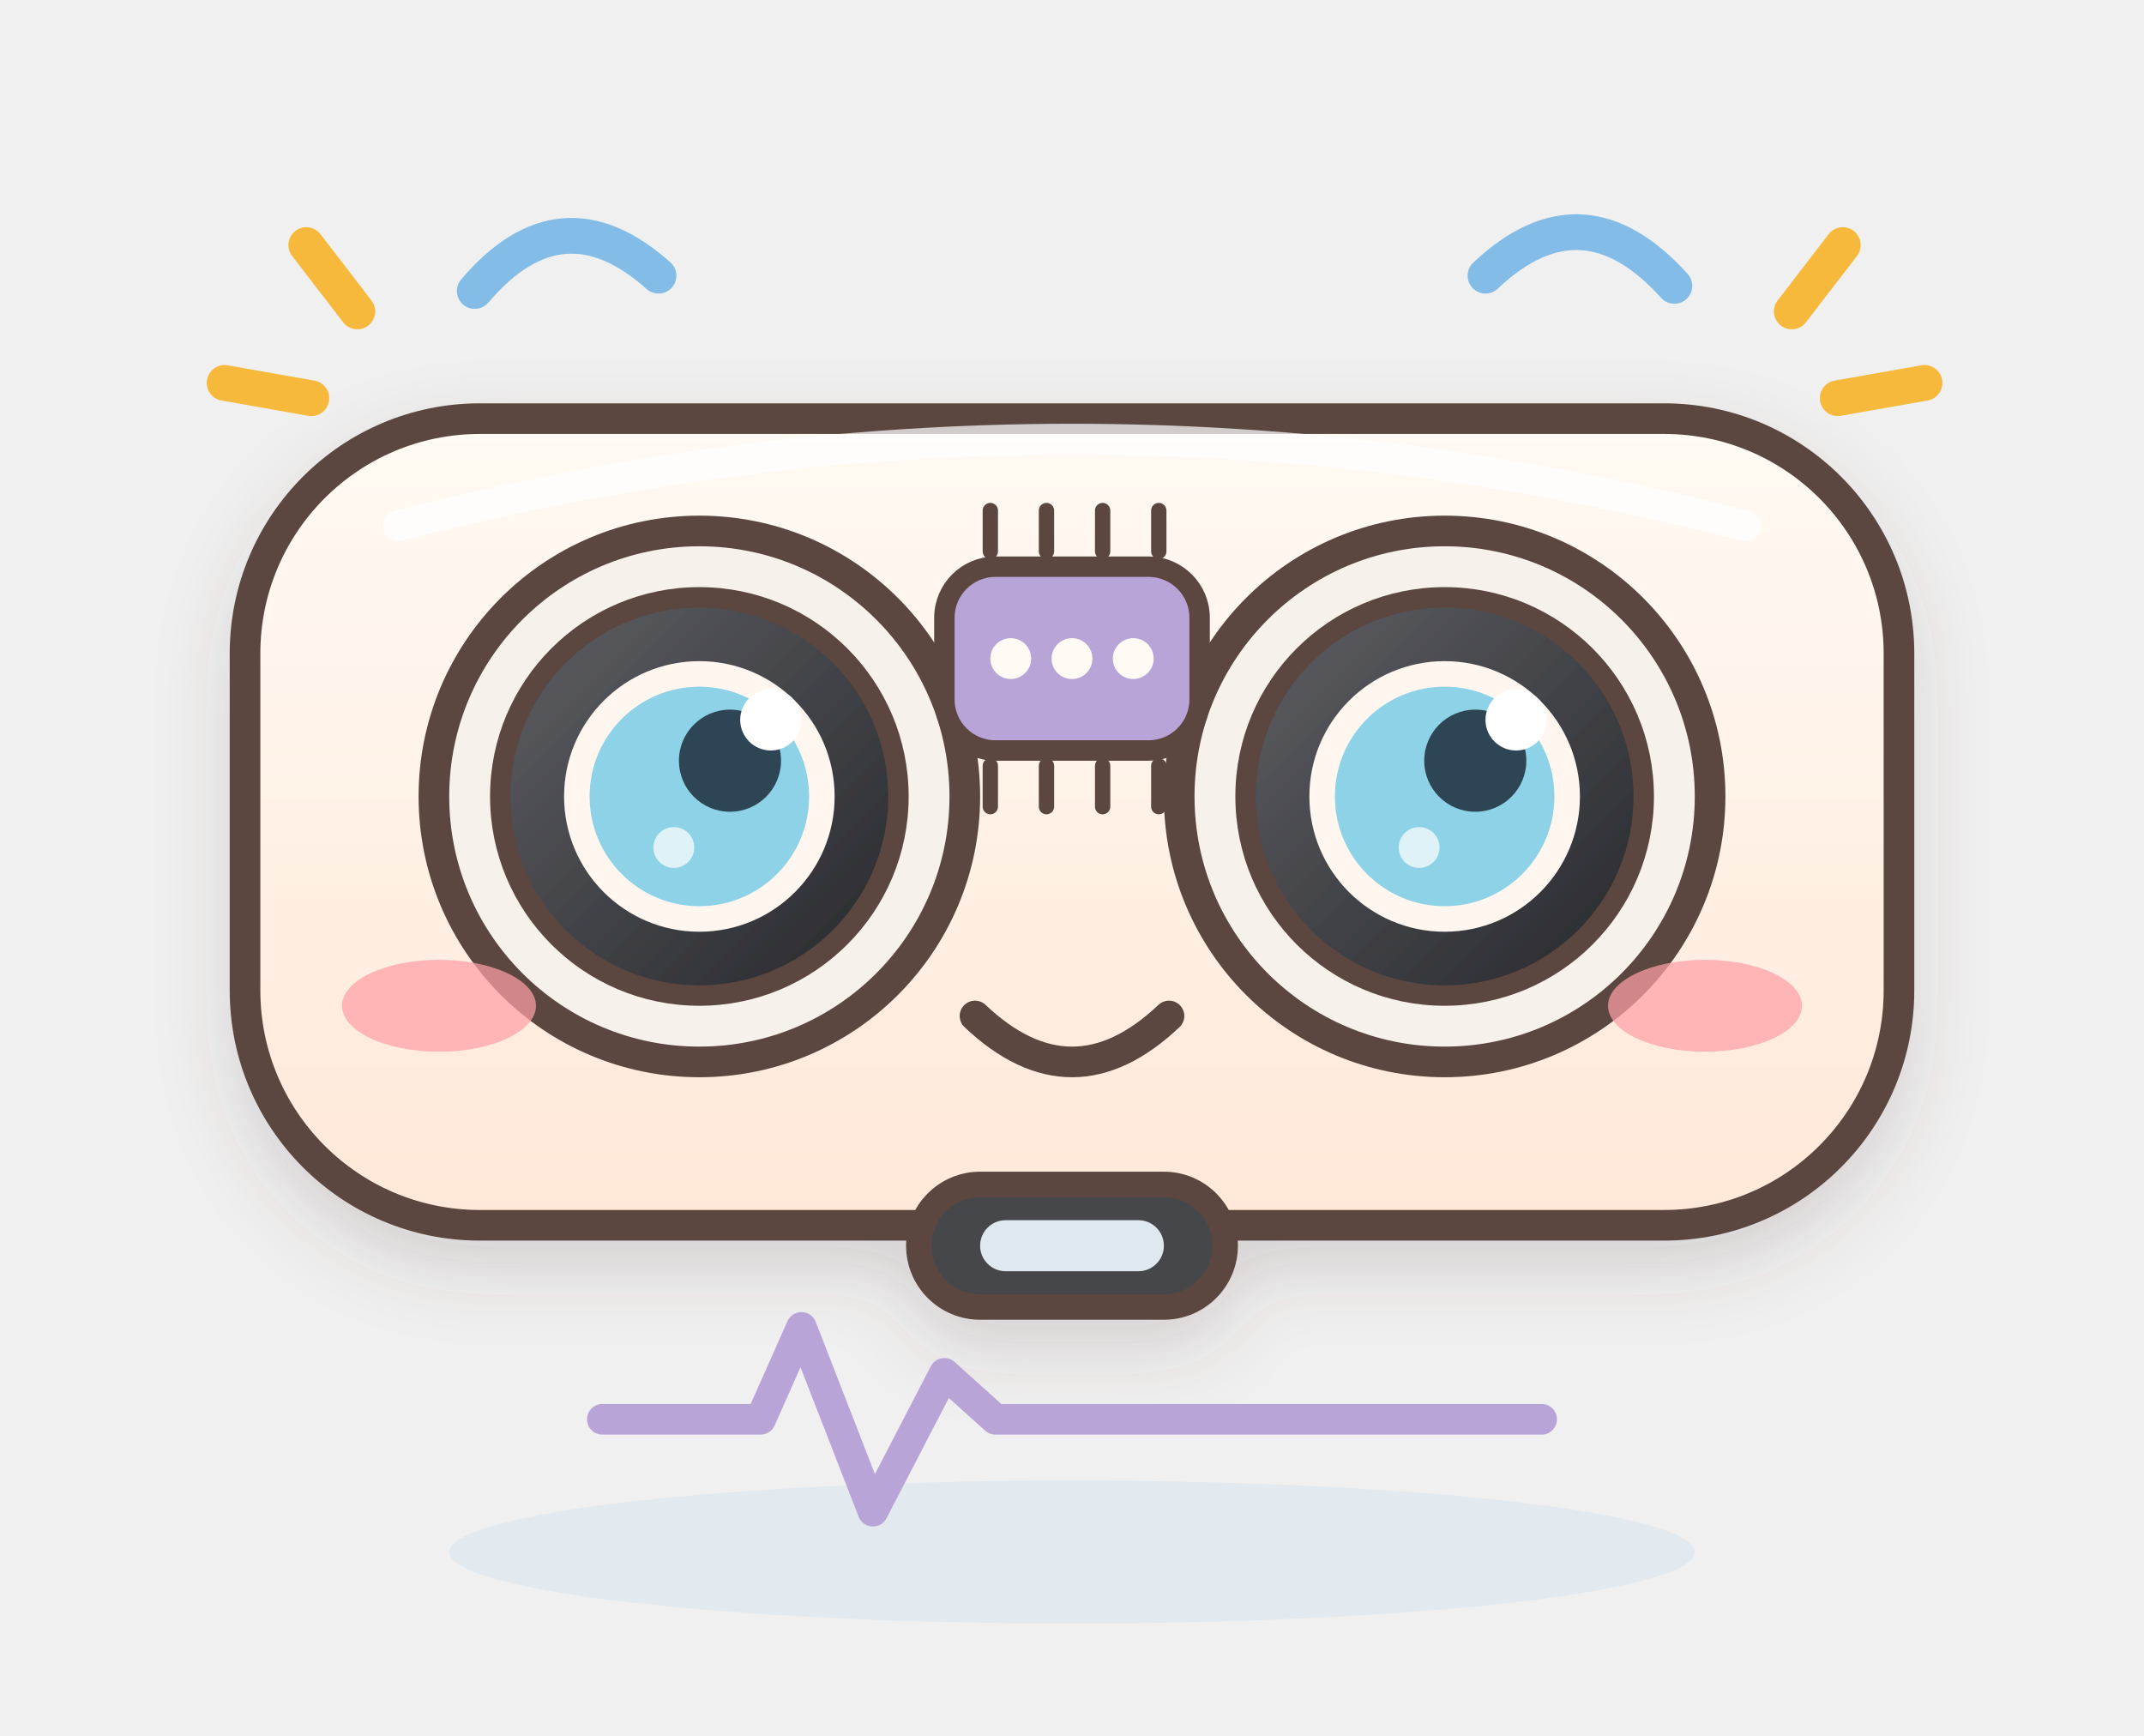
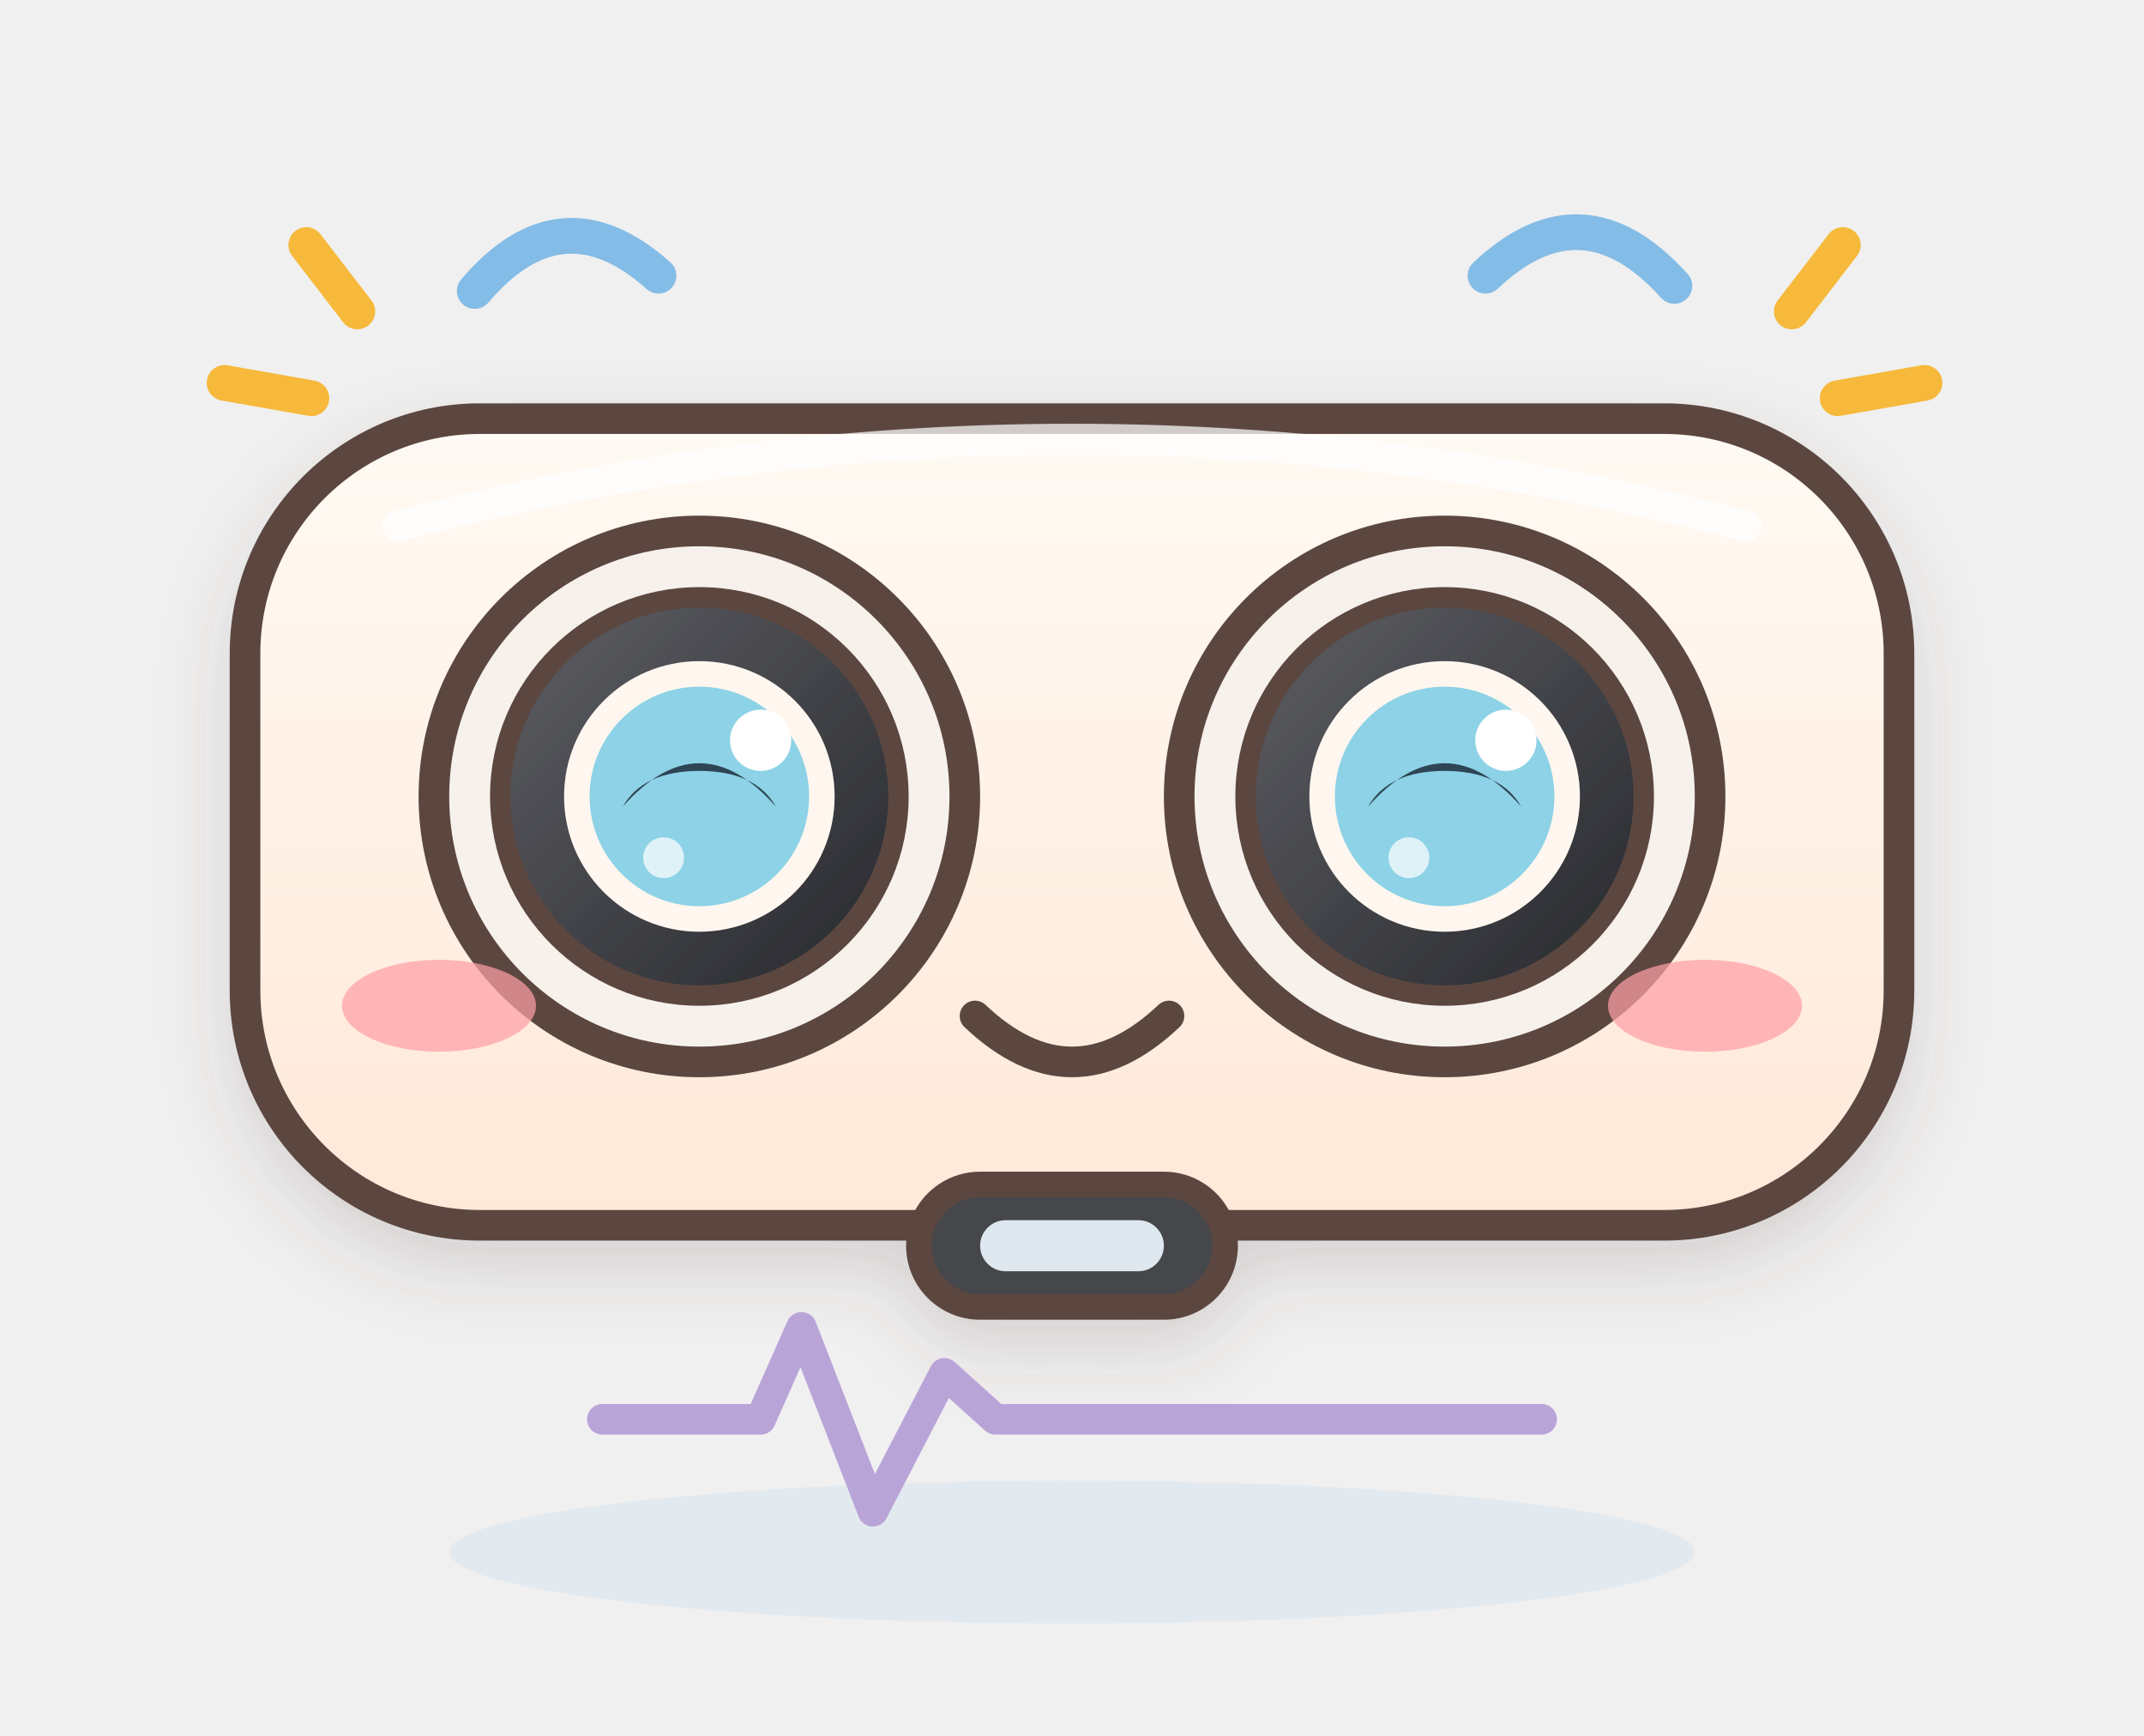
<svg xmlns="http://www.w3.org/2000/svg" viewBox="0 0 420 340" role="img" aria-labelledby="title desc">
  <defs>
    <filter id="shadow" x="-30%" y="-30%" width="160%" height="170%">
      <feDropShadow dx="0" dy="6" stdDeviation="7" flood-color="#5b463f" flood-opacity="0.17" />
    </filter>
    <linearGradient id="body" x1="0" y1="0" x2="0" y2="1">
      <stop offset="0" stop-color="#fffaf4" />
      <stop offset="1" stop-color="#ffe8d8" />
    </linearGradient>
    <linearGradient id="lens" x1="0" y1="0" x2="1" y2="1">
      <stop offset="0" stop-color="#5f6065" />
      <stop offset="1" stop-color="#25272c" />
    </linearGradient>
  </defs>
  <ellipse cx="210" cy="304" rx="122" ry="14" fill="#dfe8ef" opacity="0.74" />
  <g filter="url(#shadow)">
    <rect x="48" y="82" width="324" height="158" rx="46" fill="url(#body)" stroke="#5b463f" stroke-width="6" />
    <path d="M78 103 Q210 69 342 103" fill="none" stroke="#ffffff" stroke-width="6" stroke-linecap="round" opacity="0.72" />
    <circle cx="137" cy="156" r="52" fill="#f7f1eb" stroke="#5b463f" stroke-width="6" />
    <circle cx="137" cy="156" r="39" fill="url(#lens)" stroke="#5b463f" stroke-width="4" />
    <circle cx="137" cy="156" r="24" fill="#8dd2e6" stroke="#fff7ef" stroke-width="5" />
-     <circle cx="143" cy="149" r="10" fill="#2d4454" />
-     <circle cx="151" cy="141" r="6" fill="#ffffff" />
-     <circle cx="132" cy="166" r="4" fill="#ffffff" opacity="0.72" />
+     <path d="M122 158 Q137 141 152 158 Q148 151 137 151 Q126 151 122 158 Z" fill="#2d4454" />
+     <circle cx="149" cy="145" r="6" fill="#ffffff" />
+     <circle cx="130" cy="168" r="4" fill="#ffffff" opacity="0.72" />
    <circle cx="283" cy="156" r="52" fill="#f7f1eb" stroke="#5b463f" stroke-width="6" />
    <circle cx="283" cy="156" r="39" fill="url(#lens)" stroke="#5b463f" stroke-width="4" />
    <circle cx="283" cy="156" r="24" fill="#8dd2e6" stroke="#fff7ef" stroke-width="5" />
-     <circle cx="289" cy="149" r="10" fill="#2d4454" />
-     <circle cx="297" cy="141" r="6" fill="#ffffff" />
-     <circle cx="278" cy="166" r="4" fill="#ffffff" opacity="0.72" />
+     <path d="M268 158 Q283 141 298 158 Q294 151 283 151 Q272 151 268 158 Z" fill="#2d4454" />
+     <circle cx="295" cy="145" r="6" fill="#ffffff" />
+     <circle cx="276" cy="168" r="4" fill="#ffffff" opacity="0.72" />
    <ellipse cx="86" cy="197" rx="19" ry="9" fill="#ff9fa5" opacity="0.72" />
    <ellipse cx="334" cy="197" rx="19" ry="9" fill="#ff9fa5" opacity="0.72" />
-     <rect x="185" y="111" width="50" height="36" rx="10" fill="#b9a4d8" stroke="#5b463f" stroke-width="4" />
-     <circle cx="198" cy="129" r="4" fill="#fffaf4" />
-     <circle cx="210" cy="129" r="4" fill="#fffaf4" />
-     <circle cx="222" cy="129" r="4" fill="#fffaf4" />
-     <path d="M194 108v-8 M205 108v-8 M216 108v-8 M227 108v-8 M194 150v8 M205 150v8 M216 150v8 M227 150v8" stroke="#5b463f" stroke-width="3" stroke-linecap="round" />
    <path d="M191 199 Q210 217 229 199" fill="none" stroke="#5b463f" stroke-width="6" stroke-linecap="round" />
    <rect x="180" y="232" width="60" height="24" rx="12" fill="#45464b" stroke="#5b463f" stroke-width="5" />
    <rect x="192" y="239" width="36" height="10" rx="5" fill="#dfe8ef" />
  </g>
  <path d="M93 57 q17-20 36-3" fill="none" stroke="#83bce6" stroke-width="7" stroke-linecap="round" />
  <path d="M291 54 q19-18 37 2" fill="none" stroke="#83bce6" stroke-width="7" stroke-linecap="round" />
  <path d="M70 61 l-10-13 M61 78 l-17-3" stroke="#f6b93b" stroke-width="7" stroke-linecap="round" />
  <path d="M351 61 l10-13 M360 78 l17-3" stroke="#f6b93b" stroke-width="7" stroke-linecap="round" />
  <path d="M118 278 h31 l8-18 14 36 14-27 10 9 h107" fill="none" stroke="#b9a4d8" stroke-width="6" stroke-linecap="round" stroke-linejoin="round" />
</svg>
